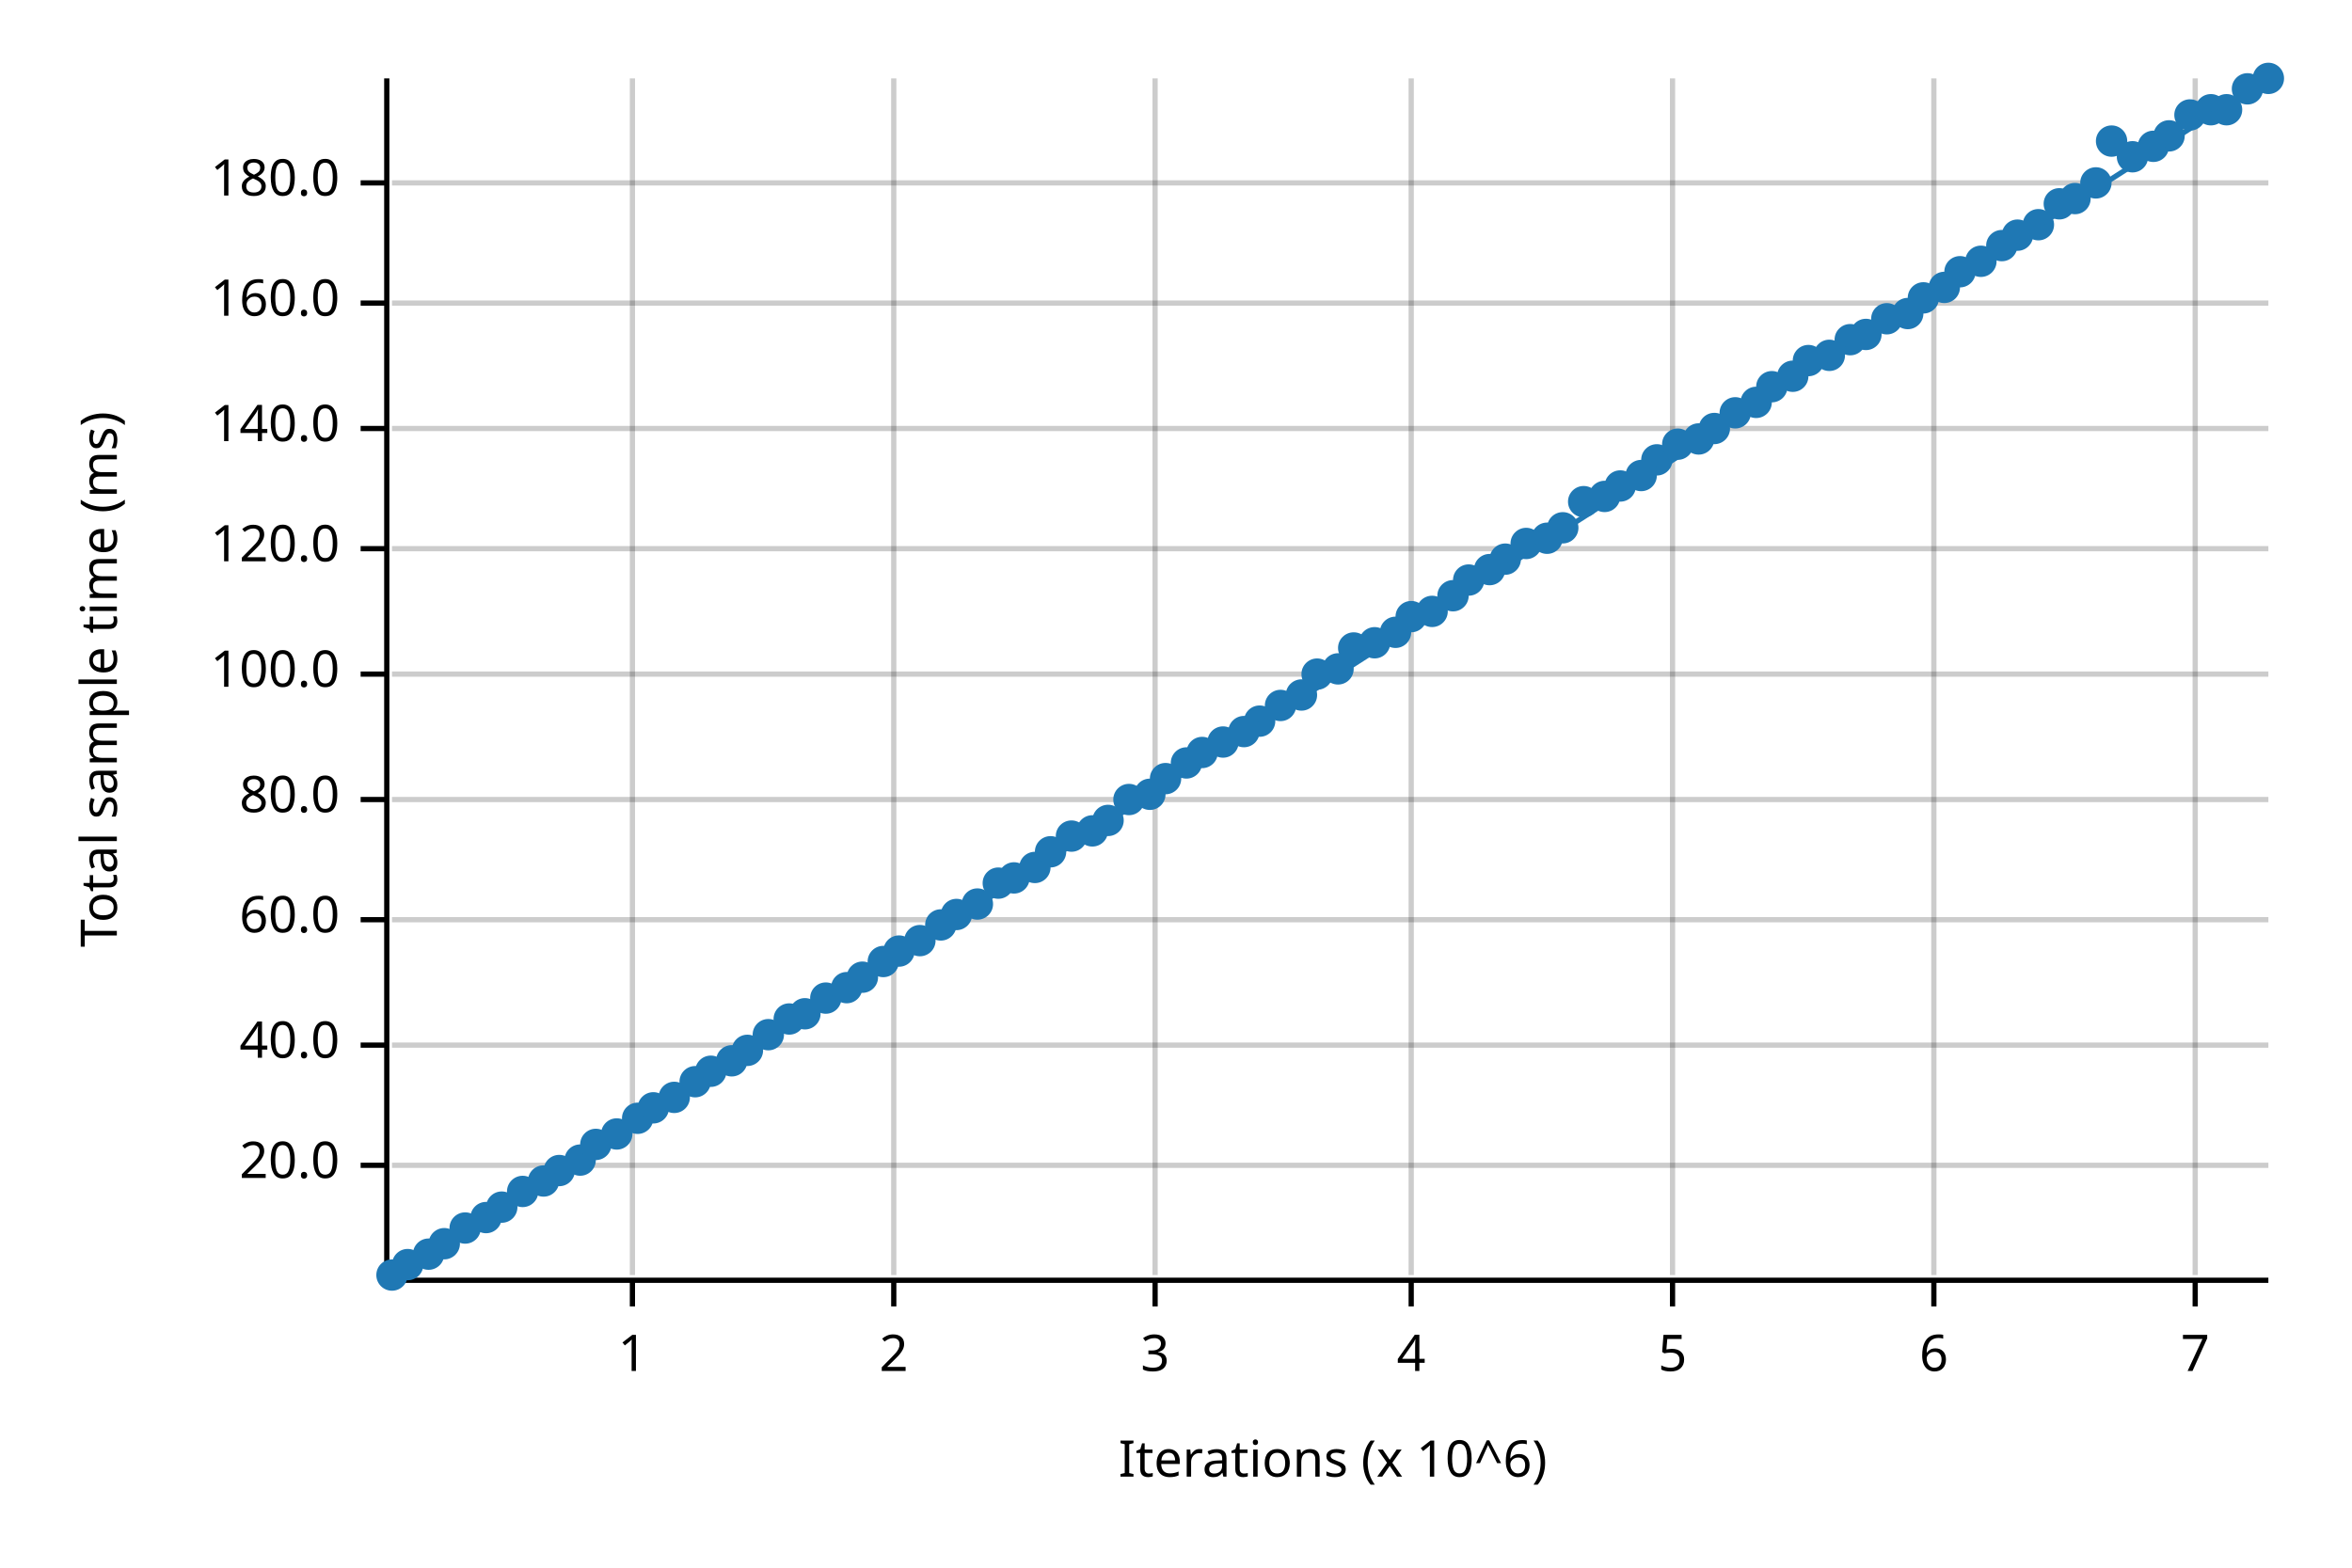
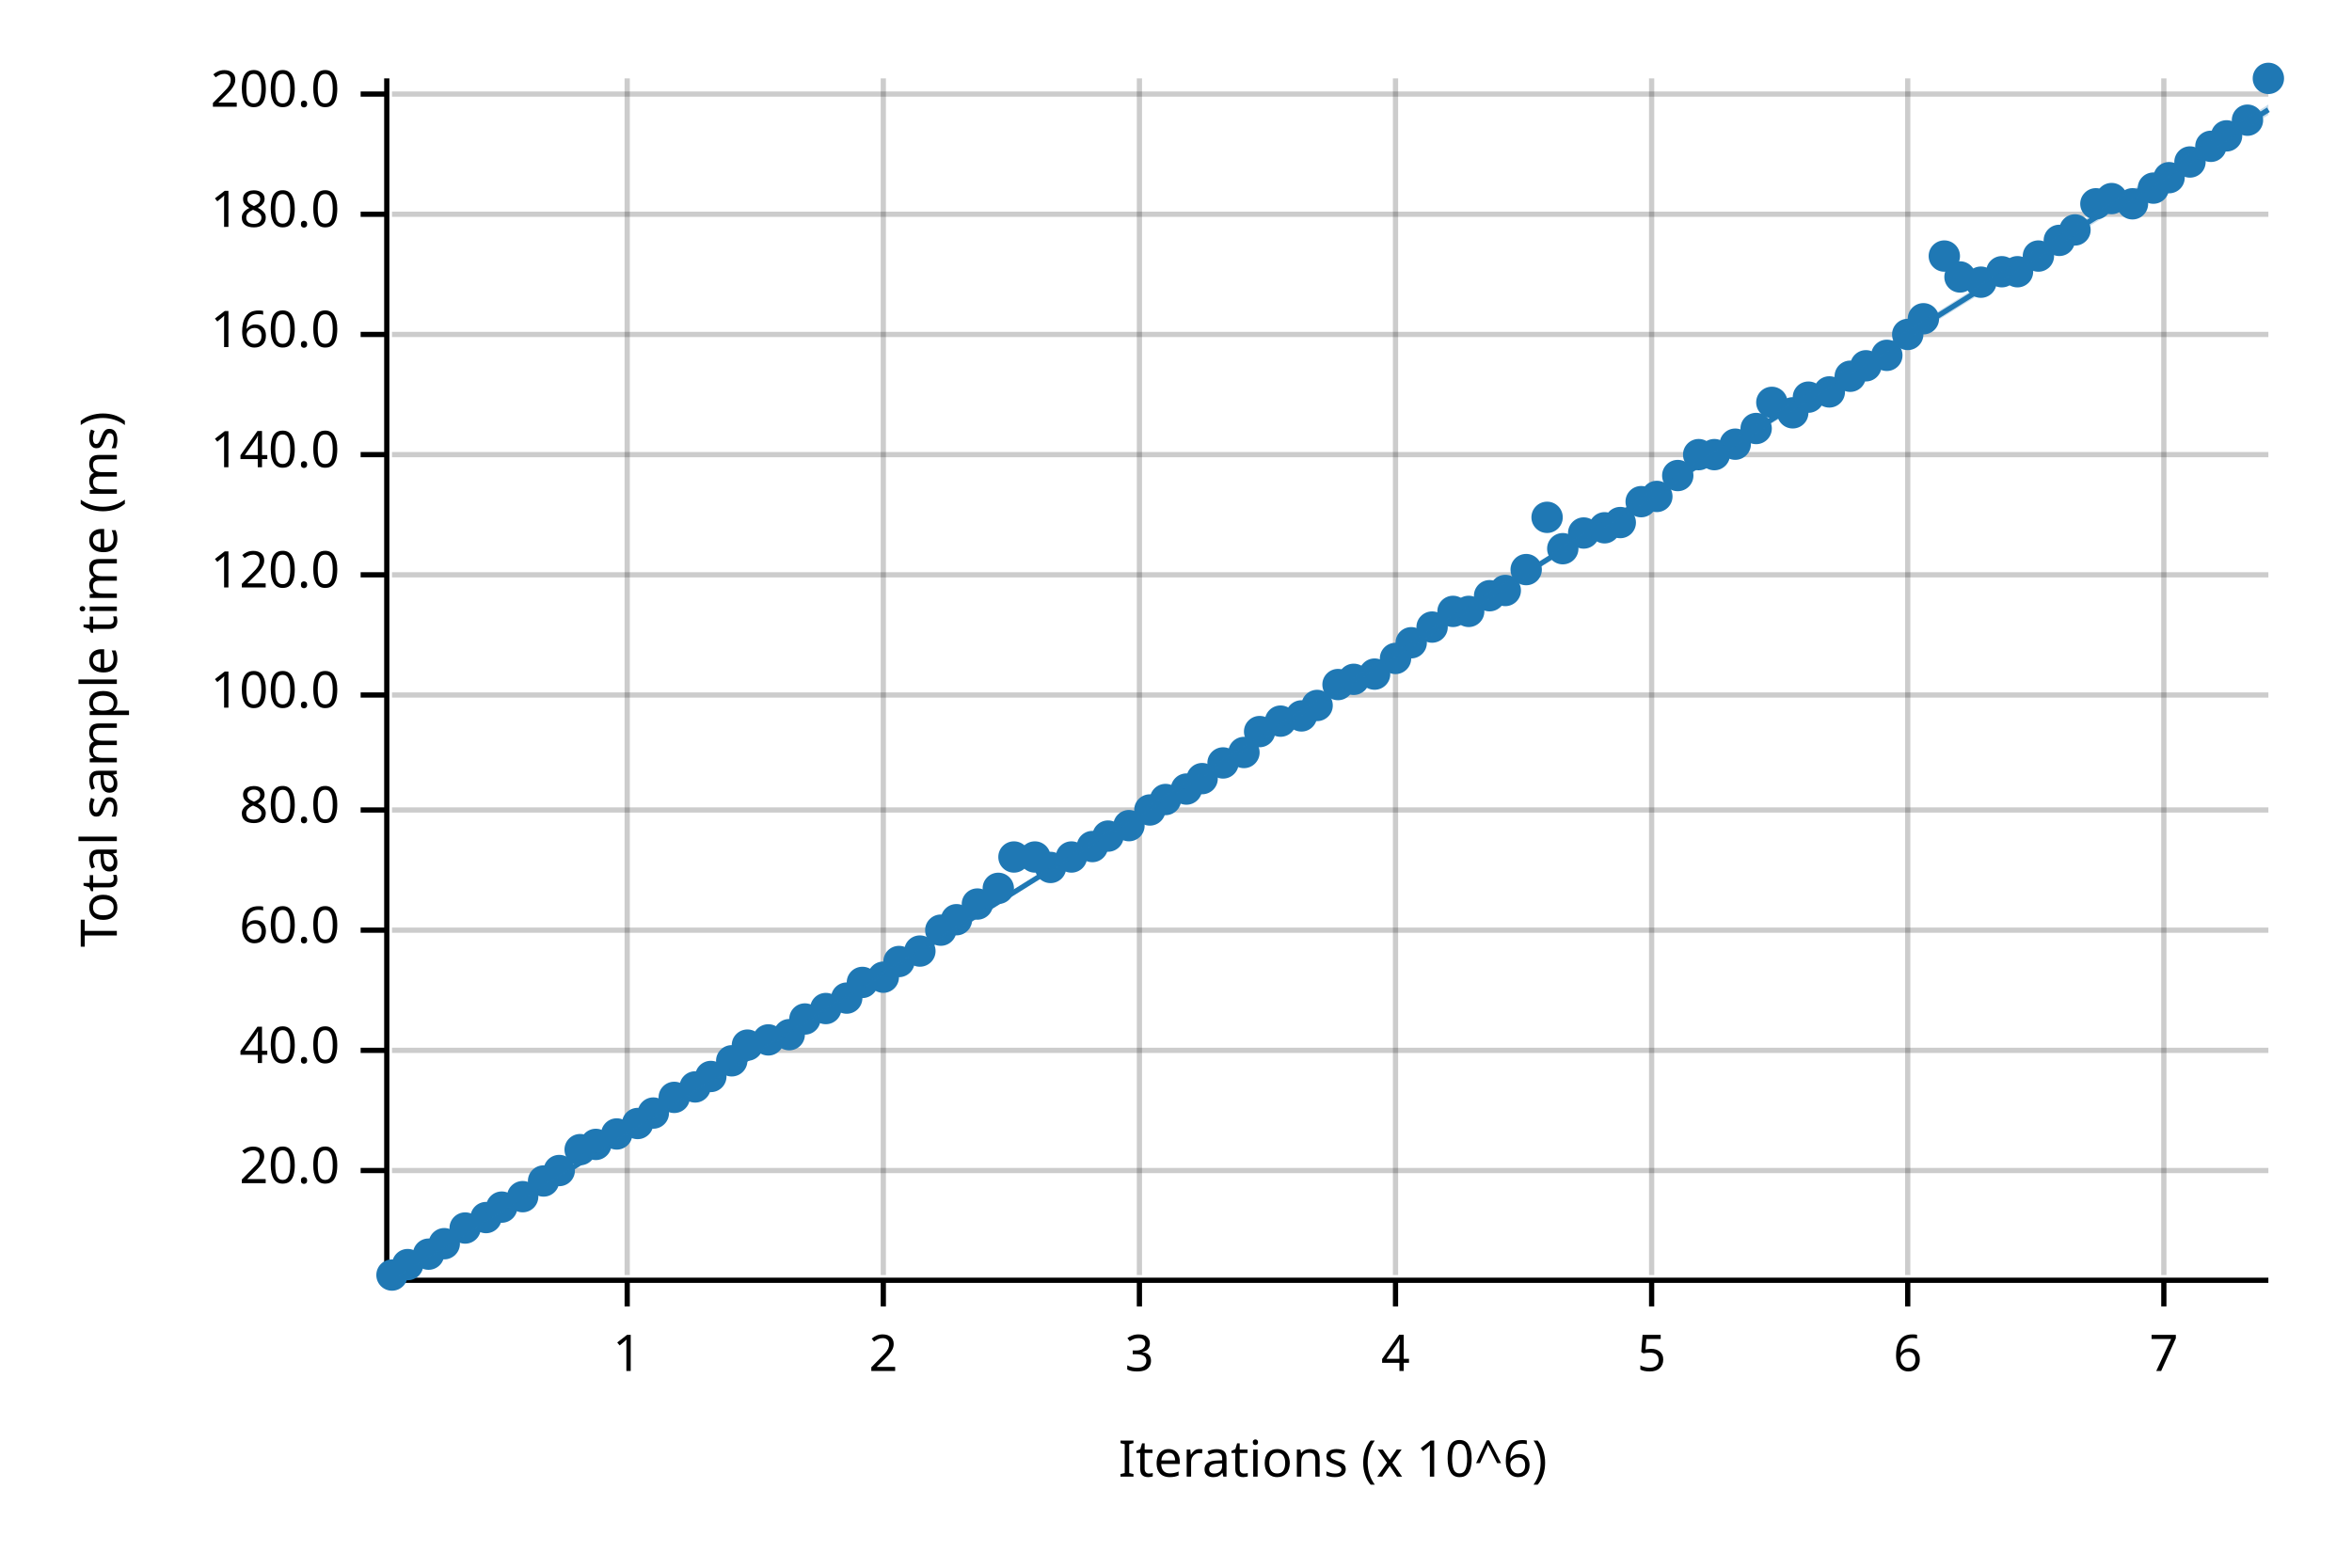
<svg xmlns="http://www.w3.org/2000/svg" width="450" height="300" viewBox="0 0 450 300">
  <text x="15" y="130" dy="0.76em" text-anchor="middle" font-family="sans-serif" font-size="9.677" opacity="1" fill="#000000" transform="rotate(270, 15, 130)">
Total sample time (ms)
</text>
  <text x="255" y="285" dy="-0.5ex" text-anchor="middle" font-family="sans-serif" font-size="9.677" opacity="1" fill="#000000">
Iterations (x 10^6)
</text>
-   <line opacity="0.2" stroke="#000000" stroke-width="1" x1="121" y1="244" x2="121" y2="15" />
-   <line opacity="0.2" stroke="#000000" stroke-width="1" x1="171" y1="244" x2="171" y2="15" />
-   <line opacity="0.2" stroke="#000000" stroke-width="1" x1="221" y1="244" x2="221" y2="15" />
-   <line opacity="0.2" stroke="#000000" stroke-width="1" x1="270" y1="244" x2="270" y2="15" />
-   <line opacity="0.2" stroke="#000000" stroke-width="1" x1="320" y1="244" x2="320" y2="15" />
-   <line opacity="0.2" stroke="#000000" stroke-width="1" x1="370" y1="244" x2="370" y2="15" />
-   <line opacity="0.2" stroke="#000000" stroke-width="1" x1="420" y1="244" x2="420" y2="15" />
-   <line opacity="0.2" stroke="#000000" stroke-width="1" x1="75" y1="223" x2="434" y2="223" />
-   <line opacity="0.2" stroke="#000000" stroke-width="1" x1="75" y1="200" x2="434" y2="200" />
-   <line opacity="0.2" stroke="#000000" stroke-width="1" x1="75" y1="176" x2="434" y2="176" />
-   <line opacity="0.2" stroke="#000000" stroke-width="1" x1="75" y1="153" x2="434" y2="153" />
-   <line opacity="0.2" stroke="#000000" stroke-width="1" x1="75" y1="129" x2="434" y2="129" />
-   <line opacity="0.2" stroke="#000000" stroke-width="1" x1="75" y1="105" x2="434" y2="105" />
-   <line opacity="0.2" stroke="#000000" stroke-width="1" x1="75" y1="82" x2="434" y2="82" />
-   <line opacity="0.2" stroke="#000000" stroke-width="1" x1="75" y1="58" x2="434" y2="58" />
-   <line opacity="0.2" stroke="#000000" stroke-width="1" x1="75" y1="35" x2="434" y2="35" />
+   <line opacity="0.2" stroke="#000000" stroke-width="1" x1="120" y1="244" x2="120" y2="15" />
+   <line opacity="0.2" stroke="#000000" stroke-width="1" x1="169" y1="244" x2="169" y2="15" />
+   <line opacity="0.2" stroke="#000000" stroke-width="1" x1="218" y1="244" x2="218" y2="15" />
+   <line opacity="0.2" stroke="#000000" stroke-width="1" x1="267" y1="244" x2="267" y2="15" />
+   <line opacity="0.2" stroke="#000000" stroke-width="1" x1="316" y1="244" x2="316" y2="15" />
+   <line opacity="0.2" stroke="#000000" stroke-width="1" x1="365" y1="244" x2="365" y2="15" />
+   <line opacity="0.2" stroke="#000000" stroke-width="1" x1="414" y1="244" x2="414" y2="15" />
+   <line opacity="0.2" stroke="#000000" stroke-width="1" x1="75" y1="224" x2="434" y2="224" />
+   <line opacity="0.2" stroke="#000000" stroke-width="1" x1="75" y1="201" x2="434" y2="201" />
+   <line opacity="0.2" stroke="#000000" stroke-width="1" x1="75" y1="178" x2="434" y2="178" />
+   <line opacity="0.2" stroke="#000000" stroke-width="1" x1="75" y1="155" x2="434" y2="155" />
+   <line opacity="0.2" stroke="#000000" stroke-width="1" x1="75" y1="133" x2="434" y2="133" />
+   <line opacity="0.2" stroke="#000000" stroke-width="1" x1="75" y1="110" x2="434" y2="110" />
+   <line opacity="0.2" stroke="#000000" stroke-width="1" x1="75" y1="87" x2="434" y2="87" />
+   <line opacity="0.2" stroke="#000000" stroke-width="1" x1="75" y1="64" x2="434" y2="64" />
+   <line opacity="0.2" stroke="#000000" stroke-width="1" x1="75" y1="41" x2="434" y2="41" />
+   <line opacity="0.2" stroke="#000000" stroke-width="1" x1="75" y1="18" x2="434" y2="18" />
  <polyline fill="none" opacity="1" stroke="#000000" stroke-width="1" points="74,15 74,244 " />
-   <text x="65" y="223" dy="0.5ex" text-anchor="end" font-family="sans-serif" font-size="9.677" opacity="1" fill="#000000">
+   <text x="65" y="224" dy="0.5ex" text-anchor="end" font-family="sans-serif" font-size="9.677" opacity="1" fill="#000000">
20.0
</text>
-   <polyline fill="none" opacity="1" stroke="#000000" stroke-width="1" points="69,223 74,223 " />
-   <text x="65" y="200" dy="0.5ex" text-anchor="end" font-family="sans-serif" font-size="9.677" opacity="1" fill="#000000">
+   <polyline fill="none" opacity="1" stroke="#000000" stroke-width="1" points="69,224 74,224 " />
+   <text x="65" y="201" dy="0.5ex" text-anchor="end" font-family="sans-serif" font-size="9.677" opacity="1" fill="#000000">
40.0
</text>
-   <polyline fill="none" opacity="1" stroke="#000000" stroke-width="1" points="69,200 74,200 " />
-   <text x="65" y="176" dy="0.5ex" text-anchor="end" font-family="sans-serif" font-size="9.677" opacity="1" fill="#000000">
+   <polyline fill="none" opacity="1" stroke="#000000" stroke-width="1" points="69,201 74,201 " />
+   <text x="65" y="178" dy="0.5ex" text-anchor="end" font-family="sans-serif" font-size="9.677" opacity="1" fill="#000000">
60.0
</text>
-   <polyline fill="none" opacity="1" stroke="#000000" stroke-width="1" points="69,176 74,176 " />
-   <text x="65" y="153" dy="0.5ex" text-anchor="end" font-family="sans-serif" font-size="9.677" opacity="1" fill="#000000">
+   <polyline fill="none" opacity="1" stroke="#000000" stroke-width="1" points="69,178 74,178 " />
+   <text x="65" y="155" dy="0.5ex" text-anchor="end" font-family="sans-serif" font-size="9.677" opacity="1" fill="#000000">
80.0
</text>
-   <polyline fill="none" opacity="1" stroke="#000000" stroke-width="1" points="69,153 74,153 " />
-   <text x="65" y="129" dy="0.5ex" text-anchor="end" font-family="sans-serif" font-size="9.677" opacity="1" fill="#000000">
+   <polyline fill="none" opacity="1" stroke="#000000" stroke-width="1" points="69,155 74,155 " />
+   <text x="65" y="133" dy="0.5ex" text-anchor="end" font-family="sans-serif" font-size="9.677" opacity="1" fill="#000000">
100.0
</text>
-   <polyline fill="none" opacity="1" stroke="#000000" stroke-width="1" points="69,129 74,129 " />
-   <text x="65" y="105" dy="0.5ex" text-anchor="end" font-family="sans-serif" font-size="9.677" opacity="1" fill="#000000">
+   <polyline fill="none" opacity="1" stroke="#000000" stroke-width="1" points="69,133 74,133 " />
+   <text x="65" y="110" dy="0.5ex" text-anchor="end" font-family="sans-serif" font-size="9.677" opacity="1" fill="#000000">
120.0
</text>
-   <polyline fill="none" opacity="1" stroke="#000000" stroke-width="1" points="69,105 74,105 " />
-   <text x="65" y="82" dy="0.5ex" text-anchor="end" font-family="sans-serif" font-size="9.677" opacity="1" fill="#000000">
+   <polyline fill="none" opacity="1" stroke="#000000" stroke-width="1" points="69,110 74,110 " />
+   <text x="65" y="87" dy="0.5ex" text-anchor="end" font-family="sans-serif" font-size="9.677" opacity="1" fill="#000000">
140.0
</text>
-   <polyline fill="none" opacity="1" stroke="#000000" stroke-width="1" points="69,82 74,82 " />
-   <text x="65" y="58" dy="0.5ex" text-anchor="end" font-family="sans-serif" font-size="9.677" opacity="1" fill="#000000">
+   <polyline fill="none" opacity="1" stroke="#000000" stroke-width="1" points="69,87 74,87 " />
+   <text x="65" y="64" dy="0.5ex" text-anchor="end" font-family="sans-serif" font-size="9.677" opacity="1" fill="#000000">
160.0
</text>
-   <polyline fill="none" opacity="1" stroke="#000000" stroke-width="1" points="69,58 74,58 " />
-   <text x="65" y="35" dy="0.5ex" text-anchor="end" font-family="sans-serif" font-size="9.677" opacity="1" fill="#000000">
+   <polyline fill="none" opacity="1" stroke="#000000" stroke-width="1" points="69,64 74,64 " />
+   <text x="65" y="41" dy="0.5ex" text-anchor="end" font-family="sans-serif" font-size="9.677" opacity="1" fill="#000000">
180.0
</text>
-   <polyline fill="none" opacity="1" stroke="#000000" stroke-width="1" points="69,35 74,35 " />
+   <polyline fill="none" opacity="1" stroke="#000000" stroke-width="1" points="69,41 74,41 " />
+   <text x="65" y="18" dy="0.5ex" text-anchor="end" font-family="sans-serif" font-size="9.677" opacity="1" fill="#000000">
+ 200.0
+ </text>
+   <polyline fill="none" opacity="1" stroke="#000000" stroke-width="1" points="69,18 74,18 " />
  <polyline fill="none" opacity="1" stroke="#000000" stroke-width="1" points="75,245 434,245 " />
-   <text x="121" y="255" dy="0.76em" text-anchor="middle" font-family="sans-serif" font-size="9.677" opacity="1" fill="#000000">
+   <text x="120" y="255" dy="0.76em" text-anchor="middle" font-family="sans-serif" font-size="9.677" opacity="1" fill="#000000">
1
</text>
-   <polyline fill="none" opacity="1" stroke="#000000" stroke-width="1" points="121,245 121,250 " />
-   <text x="171" y="255" dy="0.76em" text-anchor="middle" font-family="sans-serif" font-size="9.677" opacity="1" fill="#000000">
+   <polyline fill="none" opacity="1" stroke="#000000" stroke-width="1" points="120,245 120,250 " />
+   <text x="169" y="255" dy="0.76em" text-anchor="middle" font-family="sans-serif" font-size="9.677" opacity="1" fill="#000000">
2
</text>
-   <polyline fill="none" opacity="1" stroke="#000000" stroke-width="1" points="171,245 171,250 " />
-   <text x="221" y="255" dy="0.76em" text-anchor="middle" font-family="sans-serif" font-size="9.677" opacity="1" fill="#000000">
+   <polyline fill="none" opacity="1" stroke="#000000" stroke-width="1" points="169,245 169,250 " />
+   <text x="218" y="255" dy="0.76em" text-anchor="middle" font-family="sans-serif" font-size="9.677" opacity="1" fill="#000000">
3
</text>
-   <polyline fill="none" opacity="1" stroke="#000000" stroke-width="1" points="221,245 221,250 " />
-   <text x="270" y="255" dy="0.76em" text-anchor="middle" font-family="sans-serif" font-size="9.677" opacity="1" fill="#000000">
+   <polyline fill="none" opacity="1" stroke="#000000" stroke-width="1" points="218,245 218,250 " />
+   <text x="267" y="255" dy="0.76em" text-anchor="middle" font-family="sans-serif" font-size="9.677" opacity="1" fill="#000000">
4
</text>
-   <polyline fill="none" opacity="1" stroke="#000000" stroke-width="1" points="270,245 270,250 " />
-   <text x="320" y="255" dy="0.76em" text-anchor="middle" font-family="sans-serif" font-size="9.677" opacity="1" fill="#000000">
+   <polyline fill="none" opacity="1" stroke="#000000" stroke-width="1" points="267,245 267,250 " />
+   <text x="316" y="255" dy="0.76em" text-anchor="middle" font-family="sans-serif" font-size="9.677" opacity="1" fill="#000000">
5
</text>
-   <polyline fill="none" opacity="1" stroke="#000000" stroke-width="1" points="320,245 320,250 " />
-   <text x="370" y="255" dy="0.76em" text-anchor="middle" font-family="sans-serif" font-size="9.677" opacity="1" fill="#000000">
+   <polyline fill="none" opacity="1" stroke="#000000" stroke-width="1" points="316,245 316,250 " />
+   <text x="365" y="255" dy="0.76em" text-anchor="middle" font-family="sans-serif" font-size="9.677" opacity="1" fill="#000000">
6
</text>
-   <polyline fill="none" opacity="1" stroke="#000000" stroke-width="1" points="370,245 370,250 " />
-   <text x="420" y="255" dy="0.76em" text-anchor="middle" font-family="sans-serif" font-size="9.677" opacity="1" fill="#000000">
+   <polyline fill="none" opacity="1" stroke="#000000" stroke-width="1" points="365,245 365,250 " />
+   <text x="414" y="255" dy="0.76em" text-anchor="middle" font-family="sans-serif" font-size="9.677" opacity="1" fill="#000000">
7
</text>
-   <polyline fill="none" opacity="1" stroke="#000000" stroke-width="1" points="420,245 420,250 " />
+   <polyline fill="none" opacity="1" stroke="#000000" stroke-width="1" points="414,245 414,250 " />
  <circle cx="75" cy="244" r="3" opacity="1" fill="#1F78B4" stroke="none" stroke-width="1" />
  <circle cx="78" cy="242" r="3" opacity="1" fill="#1F78B4" stroke="none" stroke-width="1" />
  <circle cx="82" cy="240" r="3" opacity="1" fill="#1F78B4" stroke="none" stroke-width="1" />
  <circle cx="85" cy="238" r="3" opacity="1" fill="#1F78B4" stroke="none" stroke-width="1" />
  <circle cx="89" cy="235" r="3" opacity="1" fill="#1F78B4" stroke="none" stroke-width="1" />
  <circle cx="93" cy="233" r="3" opacity="1" fill="#1F78B4" stroke="none" stroke-width="1" />
  <circle cx="96" cy="231" r="3" opacity="1" fill="#1F78B4" stroke="none" stroke-width="1" />
-   <circle cx="100" cy="228" r="3" opacity="1" fill="#1F78B4" stroke="none" stroke-width="1" />
+   <circle cx="100" cy="229" r="3" opacity="1" fill="#1F78B4" stroke="none" stroke-width="1" />
  <circle cx="104" cy="226" r="3" opacity="1" fill="#1F78B4" stroke="none" stroke-width="1" />
  <circle cx="107" cy="224" r="3" opacity="1" fill="#1F78B4" stroke="none" stroke-width="1" />
-   <circle cx="111" cy="222" r="3" opacity="1" fill="#1F78B4" stroke="none" stroke-width="1" />
+   <circle cx="111" cy="220" r="3" opacity="1" fill="#1F78B4" stroke="none" stroke-width="1" />
  <circle cx="114" cy="219" r="3" opacity="1" fill="#1F78B4" stroke="none" stroke-width="1" />
  <circle cx="118" cy="217" r="3" opacity="1" fill="#1F78B4" stroke="none" stroke-width="1" />
-   <circle cx="122" cy="214" r="3" opacity="1" fill="#1F78B4" stroke="none" stroke-width="1" />
-   <circle cx="125" cy="212" r="3" opacity="1" fill="#1F78B4" stroke="none" stroke-width="1" />
+   <circle cx="122" cy="215" r="3" opacity="1" fill="#1F78B4" stroke="none" stroke-width="1" />
+   <circle cx="125" cy="213" r="3" opacity="1" fill="#1F78B4" stroke="none" stroke-width="1" />
  <circle cx="129" cy="210" r="3" opacity="1" fill="#1F78B4" stroke="none" stroke-width="1" />
-   <circle cx="133" cy="207" r="3" opacity="1" fill="#1F78B4" stroke="none" stroke-width="1" />
-   <circle cx="136" cy="205" r="3" opacity="1" fill="#1F78B4" stroke="none" stroke-width="1" />
+   <circle cx="133" cy="208" r="3" opacity="1" fill="#1F78B4" stroke="none" stroke-width="1" />
+   <circle cx="136" cy="206" r="3" opacity="1" fill="#1F78B4" stroke="none" stroke-width="1" />
  <circle cx="140" cy="203" r="3" opacity="1" fill="#1F78B4" stroke="none" stroke-width="1" />
-   <circle cx="143" cy="201" r="3" opacity="1" fill="#1F78B4" stroke="none" stroke-width="1" />
-   <circle cx="147" cy="198" r="3" opacity="1" fill="#1F78B4" stroke="none" stroke-width="1" />
-   <circle cx="151" cy="195" r="3" opacity="1" fill="#1F78B4" stroke="none" stroke-width="1" />
-   <circle cx="154" cy="194" r="3" opacity="1" fill="#1F78B4" stroke="none" stroke-width="1" />
-   <circle cx="158" cy="191" r="3" opacity="1" fill="#1F78B4" stroke="none" stroke-width="1" />
-   <circle cx="162" cy="189" r="3" opacity="1" fill="#1F78B4" stroke="none" stroke-width="1" />
-   <circle cx="165" cy="187" r="3" opacity="1" fill="#1F78B4" stroke="none" stroke-width="1" />
-   <circle cx="169" cy="184" r="3" opacity="1" fill="#1F78B4" stroke="none" stroke-width="1" />
-   <circle cx="172" cy="182" r="3" opacity="1" fill="#1F78B4" stroke="none" stroke-width="1" />
-   <circle cx="176" cy="180" r="3" opacity="1" fill="#1F78B4" stroke="none" stroke-width="1" />
-   <circle cx="180" cy="177" r="3" opacity="1" fill="#1F78B4" stroke="none" stroke-width="1" />
-   <circle cx="183" cy="175" r="3" opacity="1" fill="#1F78B4" stroke="none" stroke-width="1" />
+   <circle cx="143" cy="200" r="3" opacity="1" fill="#1F78B4" stroke="none" stroke-width="1" />
+   <circle cx="147" cy="199" r="3" opacity="1" fill="#1F78B4" stroke="none" stroke-width="1" />
+   <circle cx="151" cy="198" r="3" opacity="1" fill="#1F78B4" stroke="none" stroke-width="1" />
+   <circle cx="154" cy="195" r="3" opacity="1" fill="#1F78B4" stroke="none" stroke-width="1" />
+   <circle cx="158" cy="193" r="3" opacity="1" fill="#1F78B4" stroke="none" stroke-width="1" />
+   <circle cx="162" cy="191" r="3" opacity="1" fill="#1F78B4" stroke="none" stroke-width="1" />
+   <circle cx="165" cy="188" r="3" opacity="1" fill="#1F78B4" stroke="none" stroke-width="1" />
+   <circle cx="169" cy="187" r="3" opacity="1" fill="#1F78B4" stroke="none" stroke-width="1" />
+   <circle cx="172" cy="184" r="3" opacity="1" fill="#1F78B4" stroke="none" stroke-width="1" />
+   <circle cx="176" cy="182" r="3" opacity="1" fill="#1F78B4" stroke="none" stroke-width="1" />
+   <circle cx="180" cy="178" r="3" opacity="1" fill="#1F78B4" stroke="none" stroke-width="1" />
+   <circle cx="183" cy="176" r="3" opacity="1" fill="#1F78B4" stroke="none" stroke-width="1" />
  <circle cx="187" cy="173" r="3" opacity="1" fill="#1F78B4" stroke="none" stroke-width="1" />
-   <circle cx="191" cy="169" r="3" opacity="1" fill="#1F78B4" stroke="none" stroke-width="1" />
-   <circle cx="194" cy="168" r="3" opacity="1" fill="#1F78B4" stroke="none" stroke-width="1" />
-   <circle cx="198" cy="166" r="3" opacity="1" fill="#1F78B4" stroke="none" stroke-width="1" />
-   <circle cx="201" cy="163" r="3" opacity="1" fill="#1F78B4" stroke="none" stroke-width="1" />
-   <circle cx="205" cy="160" r="3" opacity="1" fill="#1F78B4" stroke="none" stroke-width="1" />
-   <circle cx="209" cy="159" r="3" opacity="1" fill="#1F78B4" stroke="none" stroke-width="1" />
-   <circle cx="212" cy="157" r="3" opacity="1" fill="#1F78B4" stroke="none" stroke-width="1" />
-   <circle cx="216" cy="153" r="3" opacity="1" fill="#1F78B4" stroke="none" stroke-width="1" />
-   <circle cx="220" cy="152" r="3" opacity="1" fill="#1F78B4" stroke="none" stroke-width="1" />
-   <circle cx="223" cy="149" r="3" opacity="1" fill="#1F78B4" stroke="none" stroke-width="1" />
-   <circle cx="227" cy="146" r="3" opacity="1" fill="#1F78B4" stroke="none" stroke-width="1" />
-   <circle cx="230" cy="144" r="3" opacity="1" fill="#1F78B4" stroke="none" stroke-width="1" />
-   <circle cx="234" cy="142" r="3" opacity="1" fill="#1F78B4" stroke="none" stroke-width="1" />
-   <circle cx="238" cy="140" r="3" opacity="1" fill="#1F78B4" stroke="none" stroke-width="1" />
-   <circle cx="241" cy="138" r="3" opacity="1" fill="#1F78B4" stroke="none" stroke-width="1" />
-   <circle cx="245" cy="135" r="3" opacity="1" fill="#1F78B4" stroke="none" stroke-width="1" />
-   <circle cx="249" cy="133" r="3" opacity="1" fill="#1F78B4" stroke="none" stroke-width="1" />
-   <circle cx="252" cy="129" r="3" opacity="1" fill="#1F78B4" stroke="none" stroke-width="1" />
-   <circle cx="256" cy="128" r="3" opacity="1" fill="#1F78B4" stroke="none" stroke-width="1" />
-   <circle cx="259" cy="124" r="3" opacity="1" fill="#1F78B4" stroke="none" stroke-width="1" />
-   <circle cx="263" cy="123" r="3" opacity="1" fill="#1F78B4" stroke="none" stroke-width="1" />
-   <circle cx="267" cy="121" r="3" opacity="1" fill="#1F78B4" stroke="none" stroke-width="1" />
-   <circle cx="270" cy="118" r="3" opacity="1" fill="#1F78B4" stroke="none" stroke-width="1" />
-   <circle cx="274" cy="117" r="3" opacity="1" fill="#1F78B4" stroke="none" stroke-width="1" />
-   <circle cx="278" cy="114" r="3" opacity="1" fill="#1F78B4" stroke="none" stroke-width="1" />
-   <circle cx="281" cy="111" r="3" opacity="1" fill="#1F78B4" stroke="none" stroke-width="1" />
-   <circle cx="285" cy="109" r="3" opacity="1" fill="#1F78B4" stroke="none" stroke-width="1" />
-   <circle cx="288" cy="107" r="3" opacity="1" fill="#1F78B4" stroke="none" stroke-width="1" />
-   <circle cx="292" cy="104" r="3" opacity="1" fill="#1F78B4" stroke="none" stroke-width="1" />
-   <circle cx="296" cy="103" r="3" opacity="1" fill="#1F78B4" stroke="none" stroke-width="1" />
-   <circle cx="299" cy="101" r="3" opacity="1" fill="#1F78B4" stroke="none" stroke-width="1" />
-   <circle cx="303" cy="96" r="3" opacity="1" fill="#1F78B4" stroke="none" stroke-width="1" />
-   <circle cx="307" cy="95" r="3" opacity="1" fill="#1F78B4" stroke="none" stroke-width="1" />
-   <circle cx="310" cy="93" r="3" opacity="1" fill="#1F78B4" stroke="none" stroke-width="1" />
-   <circle cx="314" cy="91" r="3" opacity="1" fill="#1F78B4" stroke="none" stroke-width="1" />
-   <circle cx="317" cy="88" r="3" opacity="1" fill="#1F78B4" stroke="none" stroke-width="1" />
-   <circle cx="321" cy="85" r="3" opacity="1" fill="#1F78B4" stroke="none" stroke-width="1" />
-   <circle cx="325" cy="84" r="3" opacity="1" fill="#1F78B4" stroke="none" stroke-width="1" />
-   <circle cx="328" cy="82" r="3" opacity="1" fill="#1F78B4" stroke="none" stroke-width="1" />
-   <circle cx="332" cy="79" r="3" opacity="1" fill="#1F78B4" stroke="none" stroke-width="1" />
-   <circle cx="336" cy="77" r="3" opacity="1" fill="#1F78B4" stroke="none" stroke-width="1" />
-   <circle cx="339" cy="74" r="3" opacity="1" fill="#1F78B4" stroke="none" stroke-width="1" />
-   <circle cx="343" cy="72" r="3" opacity="1" fill="#1F78B4" stroke="none" stroke-width="1" />
-   <circle cx="346" cy="69" r="3" opacity="1" fill="#1F78B4" stroke="none" stroke-width="1" />
-   <circle cx="350" cy="68" r="3" opacity="1" fill="#1F78B4" stroke="none" stroke-width="1" />
-   <circle cx="354" cy="65" r="3" opacity="1" fill="#1F78B4" stroke="none" stroke-width="1" />
-   <circle cx="357" cy="64" r="3" opacity="1" fill="#1F78B4" stroke="none" stroke-width="1" />
-   <circle cx="361" cy="61" r="3" opacity="1" fill="#1F78B4" stroke="none" stroke-width="1" />
-   <circle cx="365" cy="60" r="3" opacity="1" fill="#1F78B4" stroke="none" stroke-width="1" />
-   <circle cx="368" cy="57" r="3" opacity="1" fill="#1F78B4" stroke="none" stroke-width="1" />
-   <circle cx="372" cy="55" r="3" opacity="1" fill="#1F78B4" stroke="none" stroke-width="1" />
-   <circle cx="375" cy="52" r="3" opacity="1" fill="#1F78B4" stroke="none" stroke-width="1" />
-   <circle cx="379" cy="50" r="3" opacity="1" fill="#1F78B4" stroke="none" stroke-width="1" />
-   <circle cx="383" cy="47" r="3" opacity="1" fill="#1F78B4" stroke="none" stroke-width="1" />
-   <circle cx="386" cy="45" r="3" opacity="1" fill="#1F78B4" stroke="none" stroke-width="1" />
-   <circle cx="390" cy="43" r="3" opacity="1" fill="#1F78B4" stroke="none" stroke-width="1" />
-   <circle cx="394" cy="39" r="3" opacity="1" fill="#1F78B4" stroke="none" stroke-width="1" />
-   <circle cx="397" cy="38" r="3" opacity="1" fill="#1F78B4" stroke="none" stroke-width="1" />
-   <circle cx="401" cy="35" r="3" opacity="1" fill="#1F78B4" stroke="none" stroke-width="1" />
-   <circle cx="404" cy="27" r="3" opacity="1" fill="#1F78B4" stroke="none" stroke-width="1" />
-   <circle cx="408" cy="30" r="3" opacity="1" fill="#1F78B4" stroke="none" stroke-width="1" />
-   <circle cx="412" cy="28" r="3" opacity="1" fill="#1F78B4" stroke="none" stroke-width="1" />
-   <circle cx="415" cy="26" r="3" opacity="1" fill="#1F78B4" stroke="none" stroke-width="1" />
-   <circle cx="419" cy="22" r="3" opacity="1" fill="#1F78B4" stroke="none" stroke-width="1" />
-   <circle cx="423" cy="21" r="3" opacity="1" fill="#1F78B4" stroke="none" stroke-width="1" />
-   <circle cx="426" cy="21" r="3" opacity="1" fill="#1F78B4" stroke="none" stroke-width="1" />
-   <circle cx="430" cy="17" r="3" opacity="1" fill="#1F78B4" stroke="none" stroke-width="1" />
+   <circle cx="191" cy="170" r="3" opacity="1" fill="#1F78B4" stroke="none" stroke-width="1" />
+   <circle cx="194" cy="164" r="3" opacity="1" fill="#1F78B4" stroke="none" stroke-width="1" />
+   <circle cx="198" cy="164" r="3" opacity="1" fill="#1F78B4" stroke="none" stroke-width="1" />
+   <circle cx="201" cy="166" r="3" opacity="1" fill="#1F78B4" stroke="none" stroke-width="1" />
+   <circle cx="205" cy="164" r="3" opacity="1" fill="#1F78B4" stroke="none" stroke-width="1" />
+   <circle cx="209" cy="162" r="3" opacity="1" fill="#1F78B4" stroke="none" stroke-width="1" />
+   <circle cx="212" cy="160" r="3" opacity="1" fill="#1F78B4" stroke="none" stroke-width="1" />
+   <circle cx="216" cy="158" r="3" opacity="1" fill="#1F78B4" stroke="none" stroke-width="1" />
+   <circle cx="220" cy="155" r="3" opacity="1" fill="#1F78B4" stroke="none" stroke-width="1" />
+   <circle cx="223" cy="153" r="3" opacity="1" fill="#1F78B4" stroke="none" stroke-width="1" />
+   <circle cx="227" cy="151" r="3" opacity="1" fill="#1F78B4" stroke="none" stroke-width="1" />
+   <circle cx="230" cy="149" r="3" opacity="1" fill="#1F78B4" stroke="none" stroke-width="1" />
+   <circle cx="234" cy="146" r="3" opacity="1" fill="#1F78B4" stroke="none" stroke-width="1" />
+   <circle cx="238" cy="144" r="3" opacity="1" fill="#1F78B4" stroke="none" stroke-width="1" />
+   <circle cx="241" cy="140" r="3" opacity="1" fill="#1F78B4" stroke="none" stroke-width="1" />
+   <circle cx="245" cy="138" r="3" opacity="1" fill="#1F78B4" stroke="none" stroke-width="1" />
+   <circle cx="249" cy="137" r="3" opacity="1" fill="#1F78B4" stroke="none" stroke-width="1" />
+   <circle cx="252" cy="135" r="3" opacity="1" fill="#1F78B4" stroke="none" stroke-width="1" />
+   <circle cx="256" cy="131" r="3" opacity="1" fill="#1F78B4" stroke="none" stroke-width="1" />
+   <circle cx="259" cy="130" r="3" opacity="1" fill="#1F78B4" stroke="none" stroke-width="1" />
+   <circle cx="263" cy="129" r="3" opacity="1" fill="#1F78B4" stroke="none" stroke-width="1" />
+   <circle cx="267" cy="126" r="3" opacity="1" fill="#1F78B4" stroke="none" stroke-width="1" />
+   <circle cx="270" cy="123" r="3" opacity="1" fill="#1F78B4" stroke="none" stroke-width="1" />
+   <circle cx="274" cy="120" r="3" opacity="1" fill="#1F78B4" stroke="none" stroke-width="1" />
+   <circle cx="278" cy="117" r="3" opacity="1" fill="#1F78B4" stroke="none" stroke-width="1" />
+   <circle cx="281" cy="117" r="3" opacity="1" fill="#1F78B4" stroke="none" stroke-width="1" />
+   <circle cx="285" cy="114" r="3" opacity="1" fill="#1F78B4" stroke="none" stroke-width="1" />
+   <circle cx="288" cy="113" r="3" opacity="1" fill="#1F78B4" stroke="none" stroke-width="1" />
+   <circle cx="292" cy="109" r="3" opacity="1" fill="#1F78B4" stroke="none" stroke-width="1" />
+   <circle cx="296" cy="99" r="3" opacity="1" fill="#1F78B4" stroke="none" stroke-width="1" />
+   <circle cx="299" cy="105" r="3" opacity="1" fill="#1F78B4" stroke="none" stroke-width="1" />
+   <circle cx="303" cy="102" r="3" opacity="1" fill="#1F78B4" stroke="none" stroke-width="1" />
+   <circle cx="307" cy="101" r="3" opacity="1" fill="#1F78B4" stroke="none" stroke-width="1" />
+   <circle cx="310" cy="100" r="3" opacity="1" fill="#1F78B4" stroke="none" stroke-width="1" />
+   <circle cx="314" cy="96" r="3" opacity="1" fill="#1F78B4" stroke="none" stroke-width="1" />
+   <circle cx="317" cy="95" r="3" opacity="1" fill="#1F78B4" stroke="none" stroke-width="1" />
+   <circle cx="321" cy="91" r="3" opacity="1" fill="#1F78B4" stroke="none" stroke-width="1" />
+   <circle cx="325" cy="87" r="3" opacity="1" fill="#1F78B4" stroke="none" stroke-width="1" />
+   <circle cx="328" cy="87" r="3" opacity="1" fill="#1F78B4" stroke="none" stroke-width="1" />
+   <circle cx="332" cy="85" r="3" opacity="1" fill="#1F78B4" stroke="none" stroke-width="1" />
+   <circle cx="336" cy="82" r="3" opacity="1" fill="#1F78B4" stroke="none" stroke-width="1" />
+   <circle cx="339" cy="77" r="3" opacity="1" fill="#1F78B4" stroke="none" stroke-width="1" />
+   <circle cx="343" cy="79" r="3" opacity="1" fill="#1F78B4" stroke="none" stroke-width="1" />
+   <circle cx="346" cy="76" r="3" opacity="1" fill="#1F78B4" stroke="none" stroke-width="1" />
+   <circle cx="350" cy="75" r="3" opacity="1" fill="#1F78B4" stroke="none" stroke-width="1" />
+   <circle cx="354" cy="72" r="3" opacity="1" fill="#1F78B4" stroke="none" stroke-width="1" />
+   <circle cx="357" cy="70" r="3" opacity="1" fill="#1F78B4" stroke="none" stroke-width="1" />
+   <circle cx="361" cy="68" r="3" opacity="1" fill="#1F78B4" stroke="none" stroke-width="1" />
+   <circle cx="365" cy="64" r="3" opacity="1" fill="#1F78B4" stroke="none" stroke-width="1" />
+   <circle cx="368" cy="61" r="3" opacity="1" fill="#1F78B4" stroke="none" stroke-width="1" />
+   <circle cx="372" cy="49" r="3" opacity="1" fill="#1F78B4" stroke="none" stroke-width="1" />
+   <circle cx="375" cy="53" r="3" opacity="1" fill="#1F78B4" stroke="none" stroke-width="1" />
+   <circle cx="379" cy="54" r="3" opacity="1" fill="#1F78B4" stroke="none" stroke-width="1" />
+   <circle cx="383" cy="52" r="3" opacity="1" fill="#1F78B4" stroke="none" stroke-width="1" />
+   <circle cx="386" cy="52" r="3" opacity="1" fill="#1F78B4" stroke="none" stroke-width="1" />
+   <circle cx="390" cy="49" r="3" opacity="1" fill="#1F78B4" stroke="none" stroke-width="1" />
+   <circle cx="394" cy="46" r="3" opacity="1" fill="#1F78B4" stroke="none" stroke-width="1" />
+   <circle cx="397" cy="44" r="3" opacity="1" fill="#1F78B4" stroke="none" stroke-width="1" />
+   <circle cx="401" cy="39" r="3" opacity="1" fill="#1F78B4" stroke="none" stroke-width="1" />
+   <circle cx="404" cy="38" r="3" opacity="1" fill="#1F78B4" stroke="none" stroke-width="1" />
+   <circle cx="408" cy="39" r="3" opacity="1" fill="#1F78B4" stroke="none" stroke-width="1" />
+   <circle cx="412" cy="36" r="3" opacity="1" fill="#1F78B4" stroke="none" stroke-width="1" />
+   <circle cx="415" cy="34" r="3" opacity="1" fill="#1F78B4" stroke="none" stroke-width="1" />
+   <circle cx="419" cy="31" r="3" opacity="1" fill="#1F78B4" stroke="none" stroke-width="1" />
+   <circle cx="423" cy="28" r="3" opacity="1" fill="#1F78B4" stroke="none" stroke-width="1" />
+   <circle cx="426" cy="26" r="3" opacity="1" fill="#1F78B4" stroke="none" stroke-width="1" />
+   <circle cx="430" cy="23" r="3" opacity="1" fill="#1F78B4" stroke="none" stroke-width="1" />
  <circle cx="434" cy="15" r="3" opacity="1" fill="#1F78B4" stroke="none" stroke-width="1" />
-   <polyline fill="none" opacity="1" stroke="#1F78B4" stroke-width="1" points="75,245 434,15 " />
-   <polygon opacity="0.25" fill="#1F78B4" points="75,245 434,15 434,15 " />
+   <polyline fill="none" opacity="1" stroke="#1F78B4" stroke-width="1" points="75,245 434,21 " />
+   <polygon opacity="0.25" fill="#1F78B4" points="75,245 434,22 434,20 " />
</svg>
